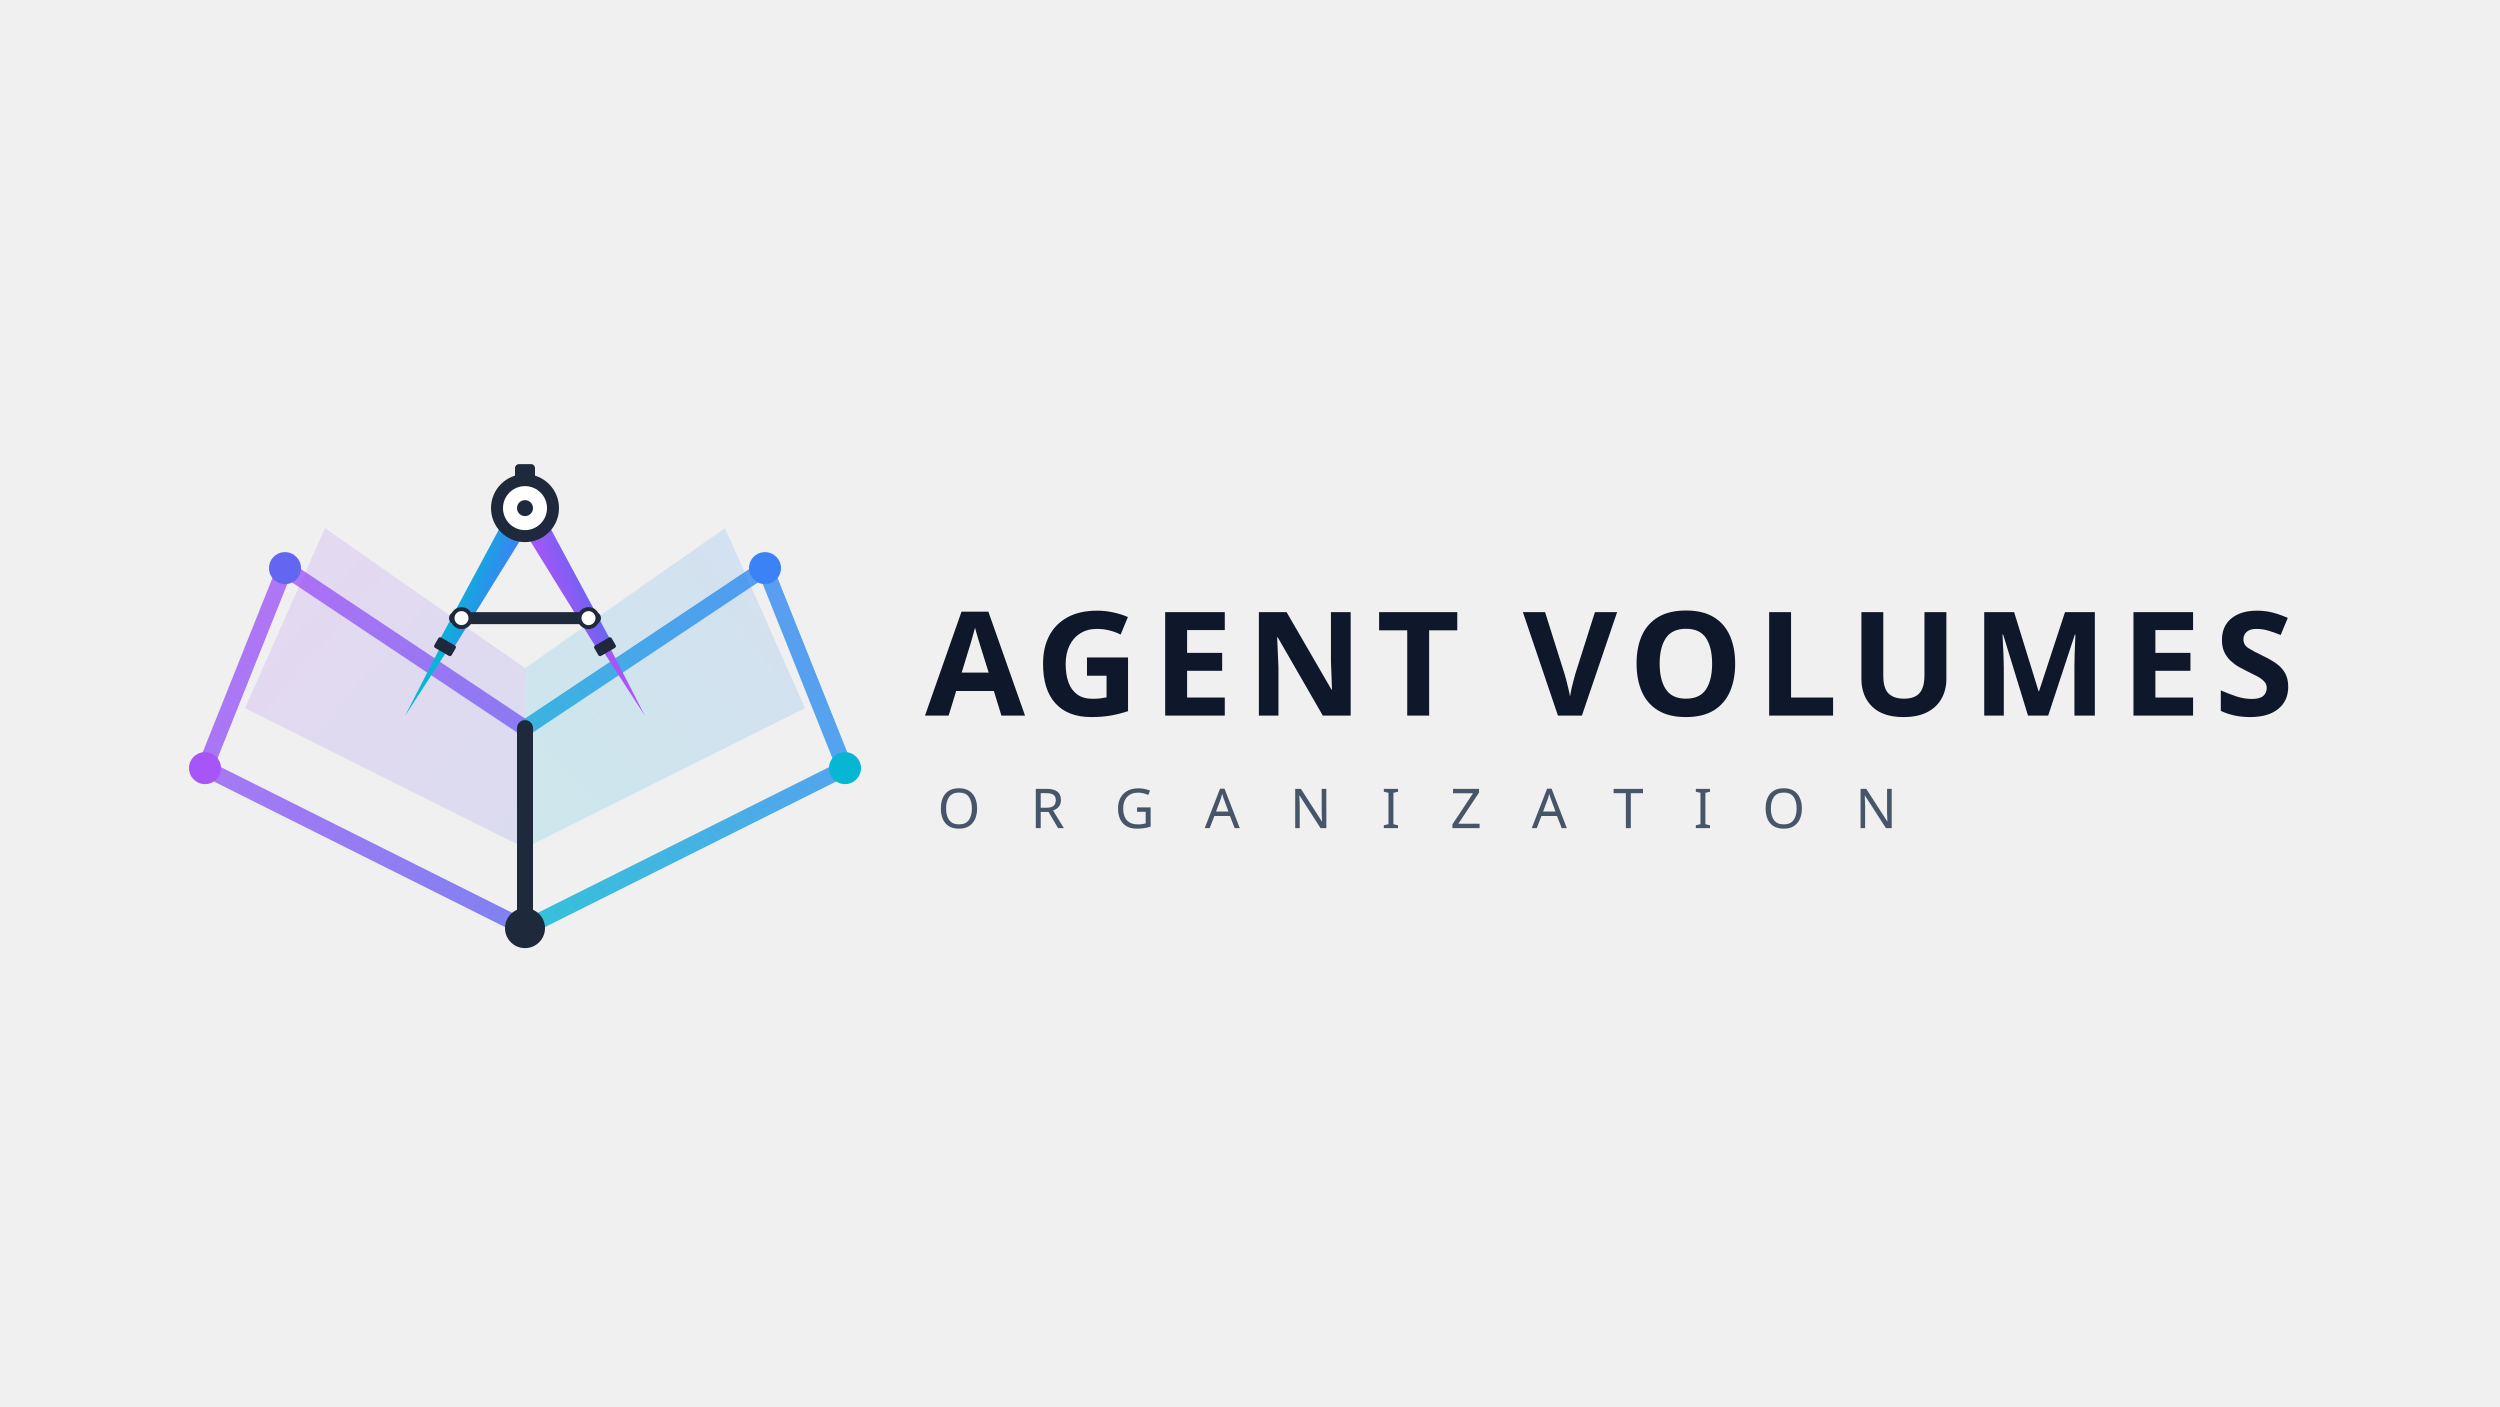
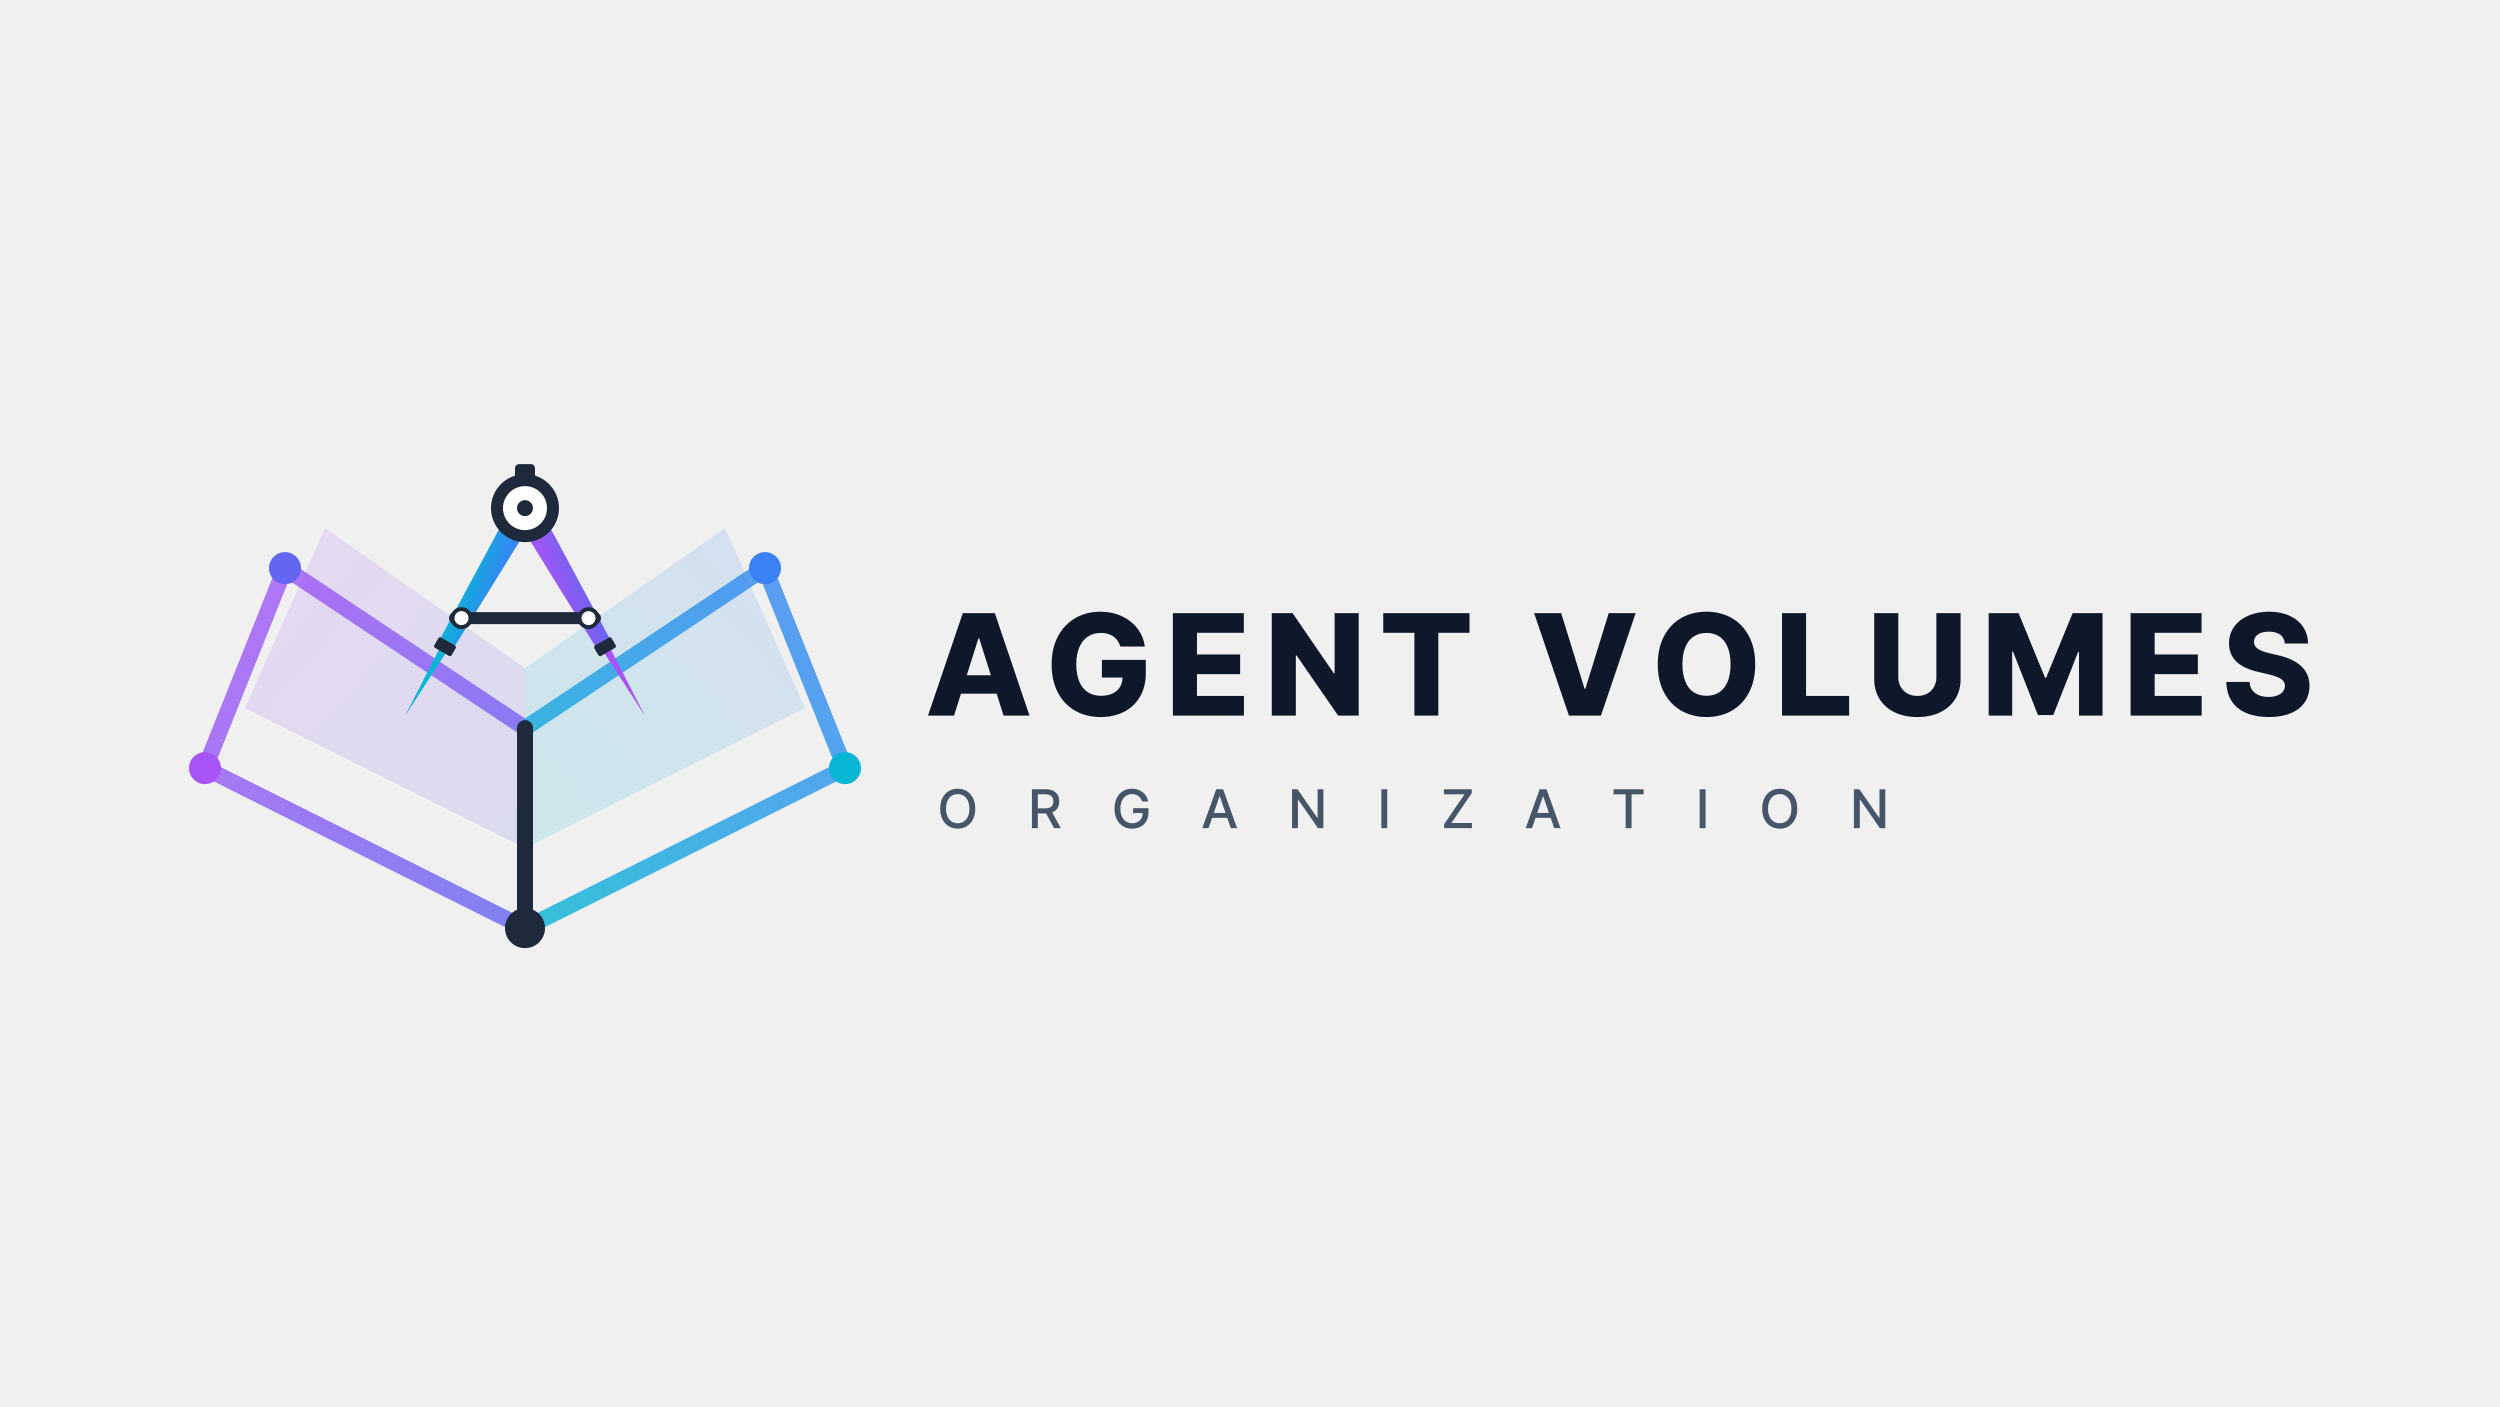
- <svg xmlns="http://www.w3.org/2000/svg" viewBox="0 0 1000 562.5" width="100%" height="100%">
+ <svg xmlns="http://www.w3.org/2000/svg" viewBox="0 0 1000 562.5">
  <defs>
-     <style>
-       @font-face {
-         font-family: 'Pretendard Std Variable';
-         font-weight: 45 920;
-         font-display: swap;
-         src: url('https://cdn.jsdelivr.net/gh/orioncactus/pretendard@v1.3.9/packages/pretendard-std/dist/web/variable/woff2-dynamic-subset/PretendardStdVariable.subset.6.woff2') format('woff2-variations');
-       }
-     </style>
-     <linearGradient id="leftPage" x1="100%" y1="100%" x2="0%" y2="0%">
+     <linearGradient id="agent-volumes-logo-banner-light-theme-without-bg-16-9_svg__a" x1="100%" x2="0%" y1="100%" y2="0%">
      <stop offset="0%" stop-color="#6366f1" />
      <stop offset="100%" stop-color="#a855f7" />
    </linearGradient>
-     <linearGradient id="rightPage" x1="0%" y1="100%" x2="100%" y2="0%">
+     <linearGradient id="agent-volumes-logo-banner-light-theme-without-bg-16-9_svg__b" x1="0%" x2="100%" y1="100%" y2="0%">
      <stop offset="0%" stop-color="#06b6d4" />
      <stop offset="100%" stop-color="#3b82f6" />
    </linearGradient>
  </defs>
-   <g transform="translate(210, 291.25) scale(0.8)">
-     <path d="M 0 60 L -140 -10 L -100 -100 L 0 -30 Z" fill="url(#leftPage)" opacity="0.15" />
-     <path d="M 0 60 L 140 -10 L 100 -100 L 0 -30 Z" fill="url(#rightPage)" opacity="0.15" />
-     <path d="M 0 100 L -160 20 L -120 -80 L 0 0 Z" fill="none" stroke="url(#leftPage)" stroke-width="8" stroke-linejoin="round" opacity="0.8" />
-     <path d="M 0 100 L 160 20 L 120 -80 L 0 0 Z" fill="none" stroke="url(#rightPage)" stroke-width="8" stroke-linejoin="round" opacity="0.8" />
-     <line x1="0" y1="100" x2="0" y2="0" stroke="#1e293b" stroke-width="8" stroke-linecap="round" />
-     <rect x="-5" y="-132" width="10" height="12" rx="2" fill="#1e293b" />
-     <g transform="translate(0, -110) rotate(-30)">
-       <polygon points="-6,14 6,14 4,80 -4,80" fill="url(#leftPage)" />
-       <polygon points="-2,80 2,80 0,120" fill="#a855f7" />
-       <rect x="-5" y="77" width="10" height="6" rx="1" fill="#1e293b" />
+   <g transform="matrix(.8 0 0 .8 210 291.25)">
+     <path fill="url(#agent-volumes-logo-banner-light-theme-without-bg-16-9_svg__a)" d="m0 60-140-70 40-90L0-30Z" opacity=".15" />
+     <path fill="url(#agent-volumes-logo-banner-light-theme-without-bg-16-9_svg__b)" d="m0 60 140-70-40-90L0-30Z" opacity=".15" />
+     <path fill="none" stroke="url(#agent-volumes-logo-banner-light-theme-without-bg-16-9_svg__a)" stroke-linejoin="round" stroke-width="8" d="m0 100-160-80 40-100L0 0Z" opacity=".8" />
+     <path fill="none" stroke="url(#agent-volumes-logo-banner-light-theme-without-bg-16-9_svg__b)" stroke-linejoin="round" stroke-width="8" d="m0 100 160-80-40-100L0 0Z" opacity=".8" />
+     <path stroke="#1e293b" stroke-linecap="round" stroke-width="8" d="M0 100V0" />
+     <rect width="10" height="12" x="-5" y="-132" fill="#1e293b" rx="2" />
+     <g transform="rotate(-30 -205.263 -55)">
+       <path fill="url(#agent-volumes-logo-banner-light-theme-without-bg-16-9_svg__a)" d="M-6 14H6L4 80h-8z" />
+       <path fill="#a855f7" d="M-2 80h4l-2 40z" />
+       <rect width="10" height="6" x="-5" y="77" fill="#1e293b" rx="1" />
    </g>
-     <g transform="translate(0, -110) rotate(30)">
-       <polygon points="-6,14 6,14 4,80 -4,80" fill="url(#rightPage)" />
-       <polygon points="-2,80 2,80 0,120" fill="#06b6d4" />
-       <rect x="-5" y="77" width="10" height="6" rx="1" fill="#1e293b" />
+     <g transform="rotate(30 205.263 -55)">
+       <path fill="url(#agent-volumes-logo-banner-light-theme-without-bg-16-9_svg__b)" d="M-6 14H6L4 80h-8z" />
+       <path fill="#06b6d4" d="M-2 80h4l-2 40z" />
+       <rect width="10" height="6" x="-5" y="77" fill="#1e293b" rx="1" />
    </g>
-     <g transform="translate(0, -55)">
-       <rect x="-38" y="-3" width="76" height="6" rx="3" fill="#1e293b" />
-       <circle cx="-31.75" cy="0" r="4.5" fill="#ffffff" stroke="#1e293b" stroke-width="2" />
-       <circle cx="31.75" cy="0" r="4.5" fill="#ffffff" stroke="#1e293b" stroke-width="2" />
+     <g transform="translate(0 -55)">
+       <rect width="76" height="6" x="-38" y="-3" fill="#1e293b" rx="3" />
+       <circle cx="-31.75" r="4.5" fill="#fff" stroke="#1e293b" stroke-width="2" />
+       <circle cx="31.75" r="4.5" fill="#fff" stroke="#1e293b" stroke-width="2" />
    </g>
-     <circle cx="0" cy="-110" r="14" fill="#ffffff" stroke="#1e293b" stroke-width="6" />
-     <circle cx="0" cy="-110" r="4" fill="#1e293b" />
-     <circle cx="0" cy="100" r="10" fill="#1e293b" />
+     <circle cy="-110" r="14" fill="#fff" stroke="#1e293b" stroke-width="6" />
+     <circle cy="-110" r="4" fill="#1e293b" />
+     <circle cy="100" r="10" fill="#1e293b" />
    <circle cx="-160" cy="20" r="8" fill="#a855f7" />
    <circle cx="160" cy="20" r="8" fill="#06b6d4" />
    <circle cx="-120" cy="-80" r="8" fill="#6366f1" />
    <circle cx="120" cy="-80" r="8" fill="#3b82f6" />
  </g>
-   <text x="370" y="286.25" font-family="'Pretendard Std Variable', sans-serif" font-size="58" font-weight="800" fill="#0f172a" text-anchor="start" letter-spacing="5">AGENT VOLUMES</text>
-   <text x="375" y="331.25" font-family="'Pretendard Std Variable', sans-serif" font-size="22" font-weight="500" fill="#475569" text-anchor="start" letter-spacing="20">ORGANIZATION</text>
+   <path fill="#0f172a" d="m371.19 286.25 13.933-41.008h12.8l13.878 41.008h-10.365l-2.776-8.78h-14.273l-2.776 8.78Zm25.148-16.143-4.645-14.726h-.34l-4.644 14.726Zm44.025-16.935q-3.002 0-5.225 1.473-2.223 1.472-3.427 4.29-1.203 2.818-1.203 6.754 0 3.994 1.16 6.826 1.162 2.832 3.371 4.318 2.209 1.487 5.324 1.487 4.05 0 6.316-1.968t2.35-5.338h-8.27v-7.08h17.56v5.38q0 5.353-2.295 9.318t-6.386 6.075-9.331 2.11q-5.834 0-10.28-2.55-4.447-2.548-6.91-7.306-2.465-4.758-2.465-11.158 0-6.542 2.563-11.314t6.995-7.293 9.927-2.52q4.673 0 8.538 1.784t6.302 4.956 2.945 7.193h-9.799q-.736-2.605-2.747-4.021-2.01-1.416-5.013-1.416m28.789-7.93h28.377v7.873h-18.748v8.666h17.276v7.873H478.78v8.723h18.805v7.873h-28.434Zm74.328 41.008h-8.212l-16.653-24.072h-.283v24.072h-9.629v-41.008h8.326l16.483 24.072h.34v-24.072h9.628Zm9.815-41.008h34.494v7.873h-12.46v33.135h-9.573v-33.135h-12.461Zm80.518 30.246h.34l9.345-30.246h10.762l-13.877 41.008h-12.801l-13.934-41.008h10.819Zm48.783 11.328q-5.58 0-9.997-2.492-4.418-2.492-6.953-7.25t-2.535-11.328q0-6.599 2.535-11.356 2.535-4.758 6.953-7.236t9.997-2.478q5.55 0 9.983 2.478 4.432 2.478 6.966 7.236 2.535 4.757 2.535 11.356t-2.535 11.357-6.966 7.235-9.983 2.478m0-33.644q-3.002 0-5.169 1.444-2.166 1.445-3.313 4.277t-1.147 6.853 1.147 6.854 3.313 4.276 5.169 1.444 5.168-1.444 3.314-4.276 1.147-6.854-1.147-6.853-3.314-4.277-5.168-1.444m30.204-7.93h9.63v33.135h17.218v7.873h-26.847Zm71.44 0v26.451q0 4.532-2.166 7.958t-6.075 5.296-9.034 1.87q-5.154 0-9.063-1.87-3.908-1.869-6.06-5.296-2.153-3.426-2.153-7.958v-26.45h9.63V270.9q0 2.153.962 3.852.963 1.7 2.705 2.662 1.742.963 3.979.963t3.965-.963 2.676-2.662.949-3.852v-25.658Zm23.182 0 10.592 25.828h.453l10.592-25.828h11.95v41.008h-9.402v-25.488h-.34l-9.968 25.261h-6.117l-9.97-25.375h-.339v25.602h-9.402v-41.008Zm44.818 0h28.377v7.873H861.87v8.666h17.276v7.873H861.87v8.723h18.805v7.873H852.24Zm55.297 7.42q-2.86 0-4.404 1.133-1.543 1.133-1.543 2.945 0 1.756 1.586 2.818t4.531 1.713l3.568.85q6.06 1.36 9.275 4.39t3.243 7.844q-.028 3.852-1.968 6.656t-5.58 4.304-8.708 1.501q-5.154 0-8.935-1.571-3.78-1.572-5.876-4.716-2.096-3.143-2.181-7.76h9.289q.17 2.918 2.195 4.461t5.395 1.543q3.002 0 4.758-1.217 1.755-1.218 1.812-3.2-.028-1.756-1.614-2.804t-5.07-1.841l-4.304-1.02q-11.385-2.633-11.385-11.328-.028-3.738 2.025-6.627t5.692-4.474 8.256-1.586q4.673 0 8.184 1.6 3.512 1.6 5.452 4.489t1.997 6.655h-9.29q-.17-2.266-1.812-3.512t-4.588-1.246" />
+   <path fill="#475569" d="M383.1 331.465q-2.03 0-3.626-.972-1.595-.972-2.497-2.783-.903-1.81-.903-4.237 0-2.439.903-4.249.902-1.81 2.497-2.777t3.626-.967q2.008 0 3.604.967 1.595.967 2.497 2.777.903 1.81.903 4.249 0 2.427-.903 4.237-.902 1.81-2.497 2.783-1.596.972-3.604.972m0-13.815q-1.354 0-2.417.677-1.064.677-1.665 1.987-.602 1.311-.602 3.159t.602 3.158 1.665 1.987 2.417.677q1.342 0 2.4-.677 1.059-.677 1.66-1.993.602-1.315.602-3.152 0-1.848-.602-3.159-.601-1.31-1.66-1.987t-2.4-.677m29.668-1.955h5.543q1.761 0 2.97.613 1.208.612 1.815 1.713t.607 2.551q0 1.59-.72 2.729-.72 1.138-2.116 1.665l3.438 6.284h-2.686l-3.158-5.865h-3.33v5.865h-2.363Zm5.306 7.649q1.676 0 2.46-.704.784-.703.784-2.068 0-1.375-.79-2.116-.789-.741-2.454-.741h-2.943v5.629Zm34.717-5.694q-1.321 0-2.38.683-1.057.682-1.659 1.998t-.602 3.142q0 1.837.607 3.147t1.681 1.993 2.46.682q1.236 0 2.17-.494.935-.494 1.456-1.413.52-.918.542-2.154h-3.824v-1.955h6.123v1.762q0 1.934-.827 3.39-.827 1.455-2.304 2.244t-3.357.79q-2.095 0-3.695-.972t-2.487-2.783-.886-4.237.891-4.238 2.476-2.782 3.594-.973q1.665 0 3.045.65t2.277 1.816 1.166 2.67h-2.428q-.44-1.408-1.477-2.187t-2.562-.779m28.121 13.6 5.586-15.555h2.729l5.607 15.555h-2.514l-1.418-4.104h-6.058l-1.418 4.104Zm9.303-6.08-2.299-6.639h-.107l-2.288 6.639Zm39.142 6.08h-2.17l-7.884-11.365h-.13v11.365h-2.362v-15.555h2.191l7.885 11.387h.15v-11.387h2.32Zm25.543 0h-2.363v-15.555h2.363Zm22.75-1.568 8.164-11.946h-8.25v-2.04h11.15v1.568l-8.163 11.945h8.228v2.041H577.65Zm32.633 1.568 5.586-15.555h2.729l5.607 15.555h-2.514l-1.418-4.104h-6.058l-1.418 4.104Zm9.303-6.08-2.299-6.639h-.107l-2.288 6.639Zm25.822-9.475h12.053v2.041h-4.834v13.514h-2.363v-13.514h-4.856Zm36.822 15.555h-2.363v-15.555h2.363Zm29.668.215q-2.03 0-3.625-.972t-2.498-2.783-.902-4.237q0-2.439.902-4.249.903-1.81 2.498-2.777t3.625-.967q2.01 0 3.604.967 1.596.967 2.498 2.777t.902 4.249q0 2.427-.902 4.237t-2.498 2.783-3.604.972m0-13.815q-1.353 0-2.417.677t-1.665 1.987-.601 3.159.601 3.158 1.665 1.987 2.417.677q1.343 0 2.401-.677t1.66-1.993.602-3.152q0-1.848-.602-3.159t-1.66-1.987-2.4-.677m42.214 13.6h-2.17l-7.884-11.365h-.13v11.365h-2.363v-15.555h2.192l7.885 11.387h.15v-11.387h2.32Z" />
</svg>
